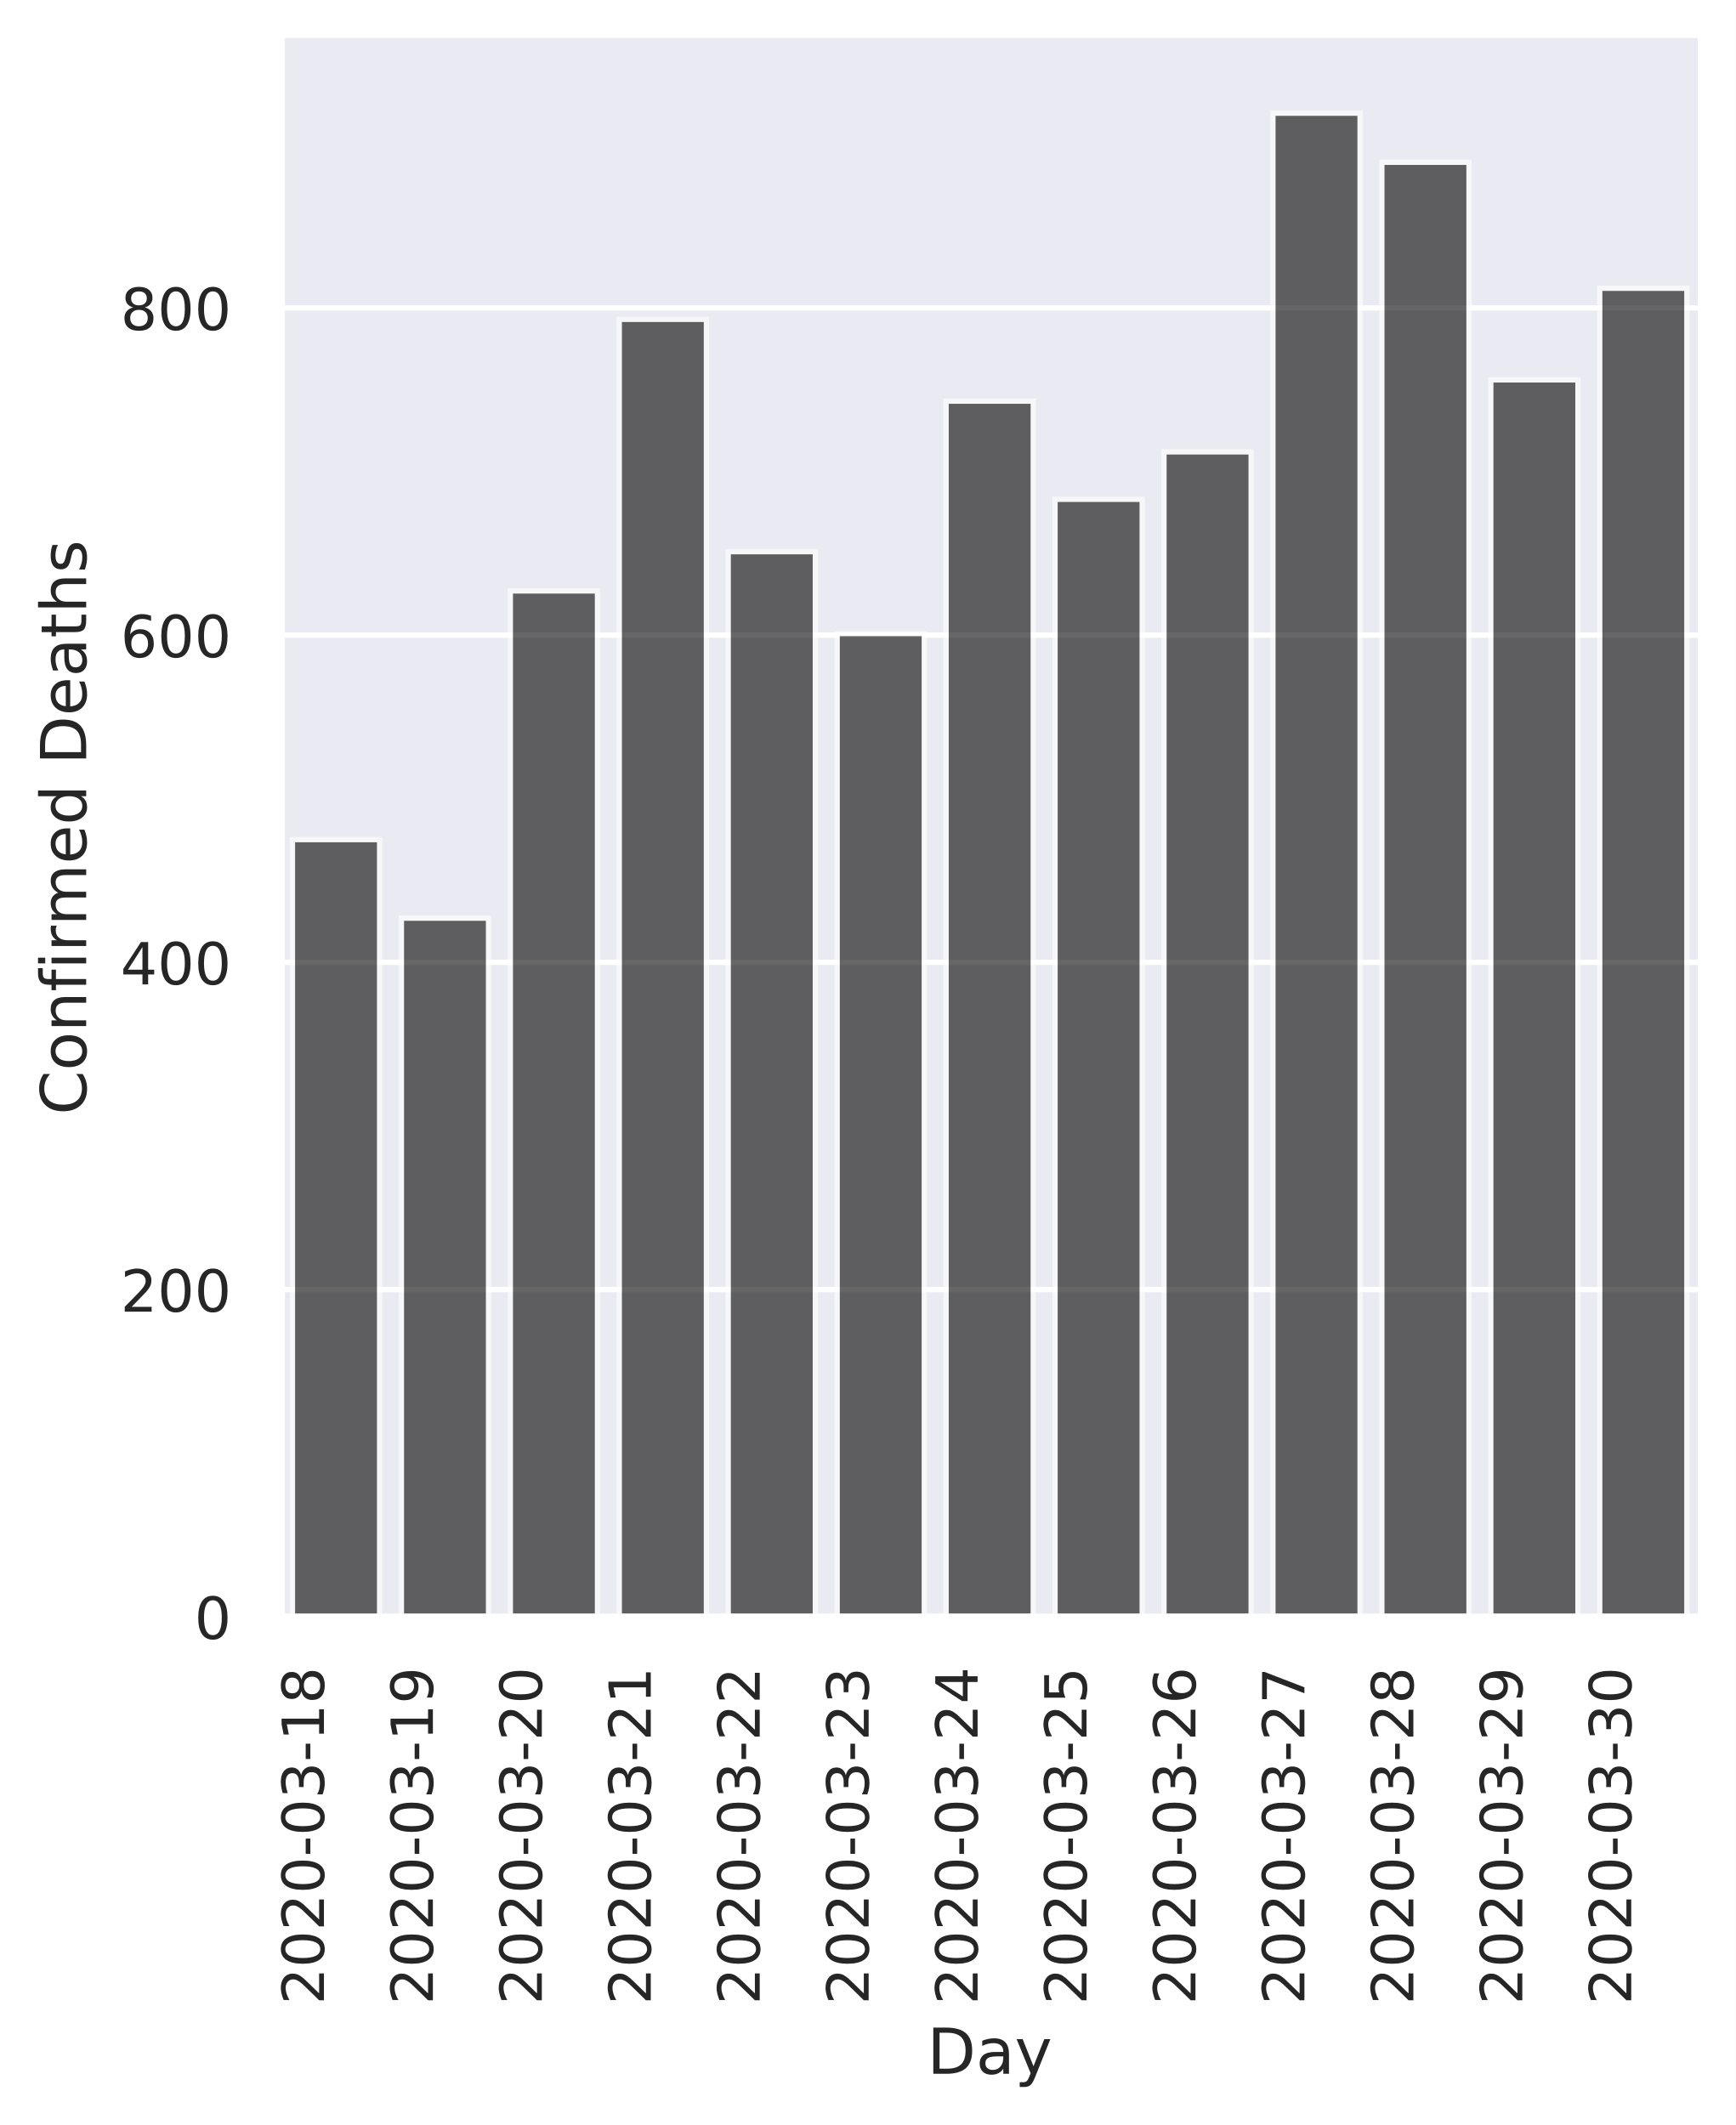
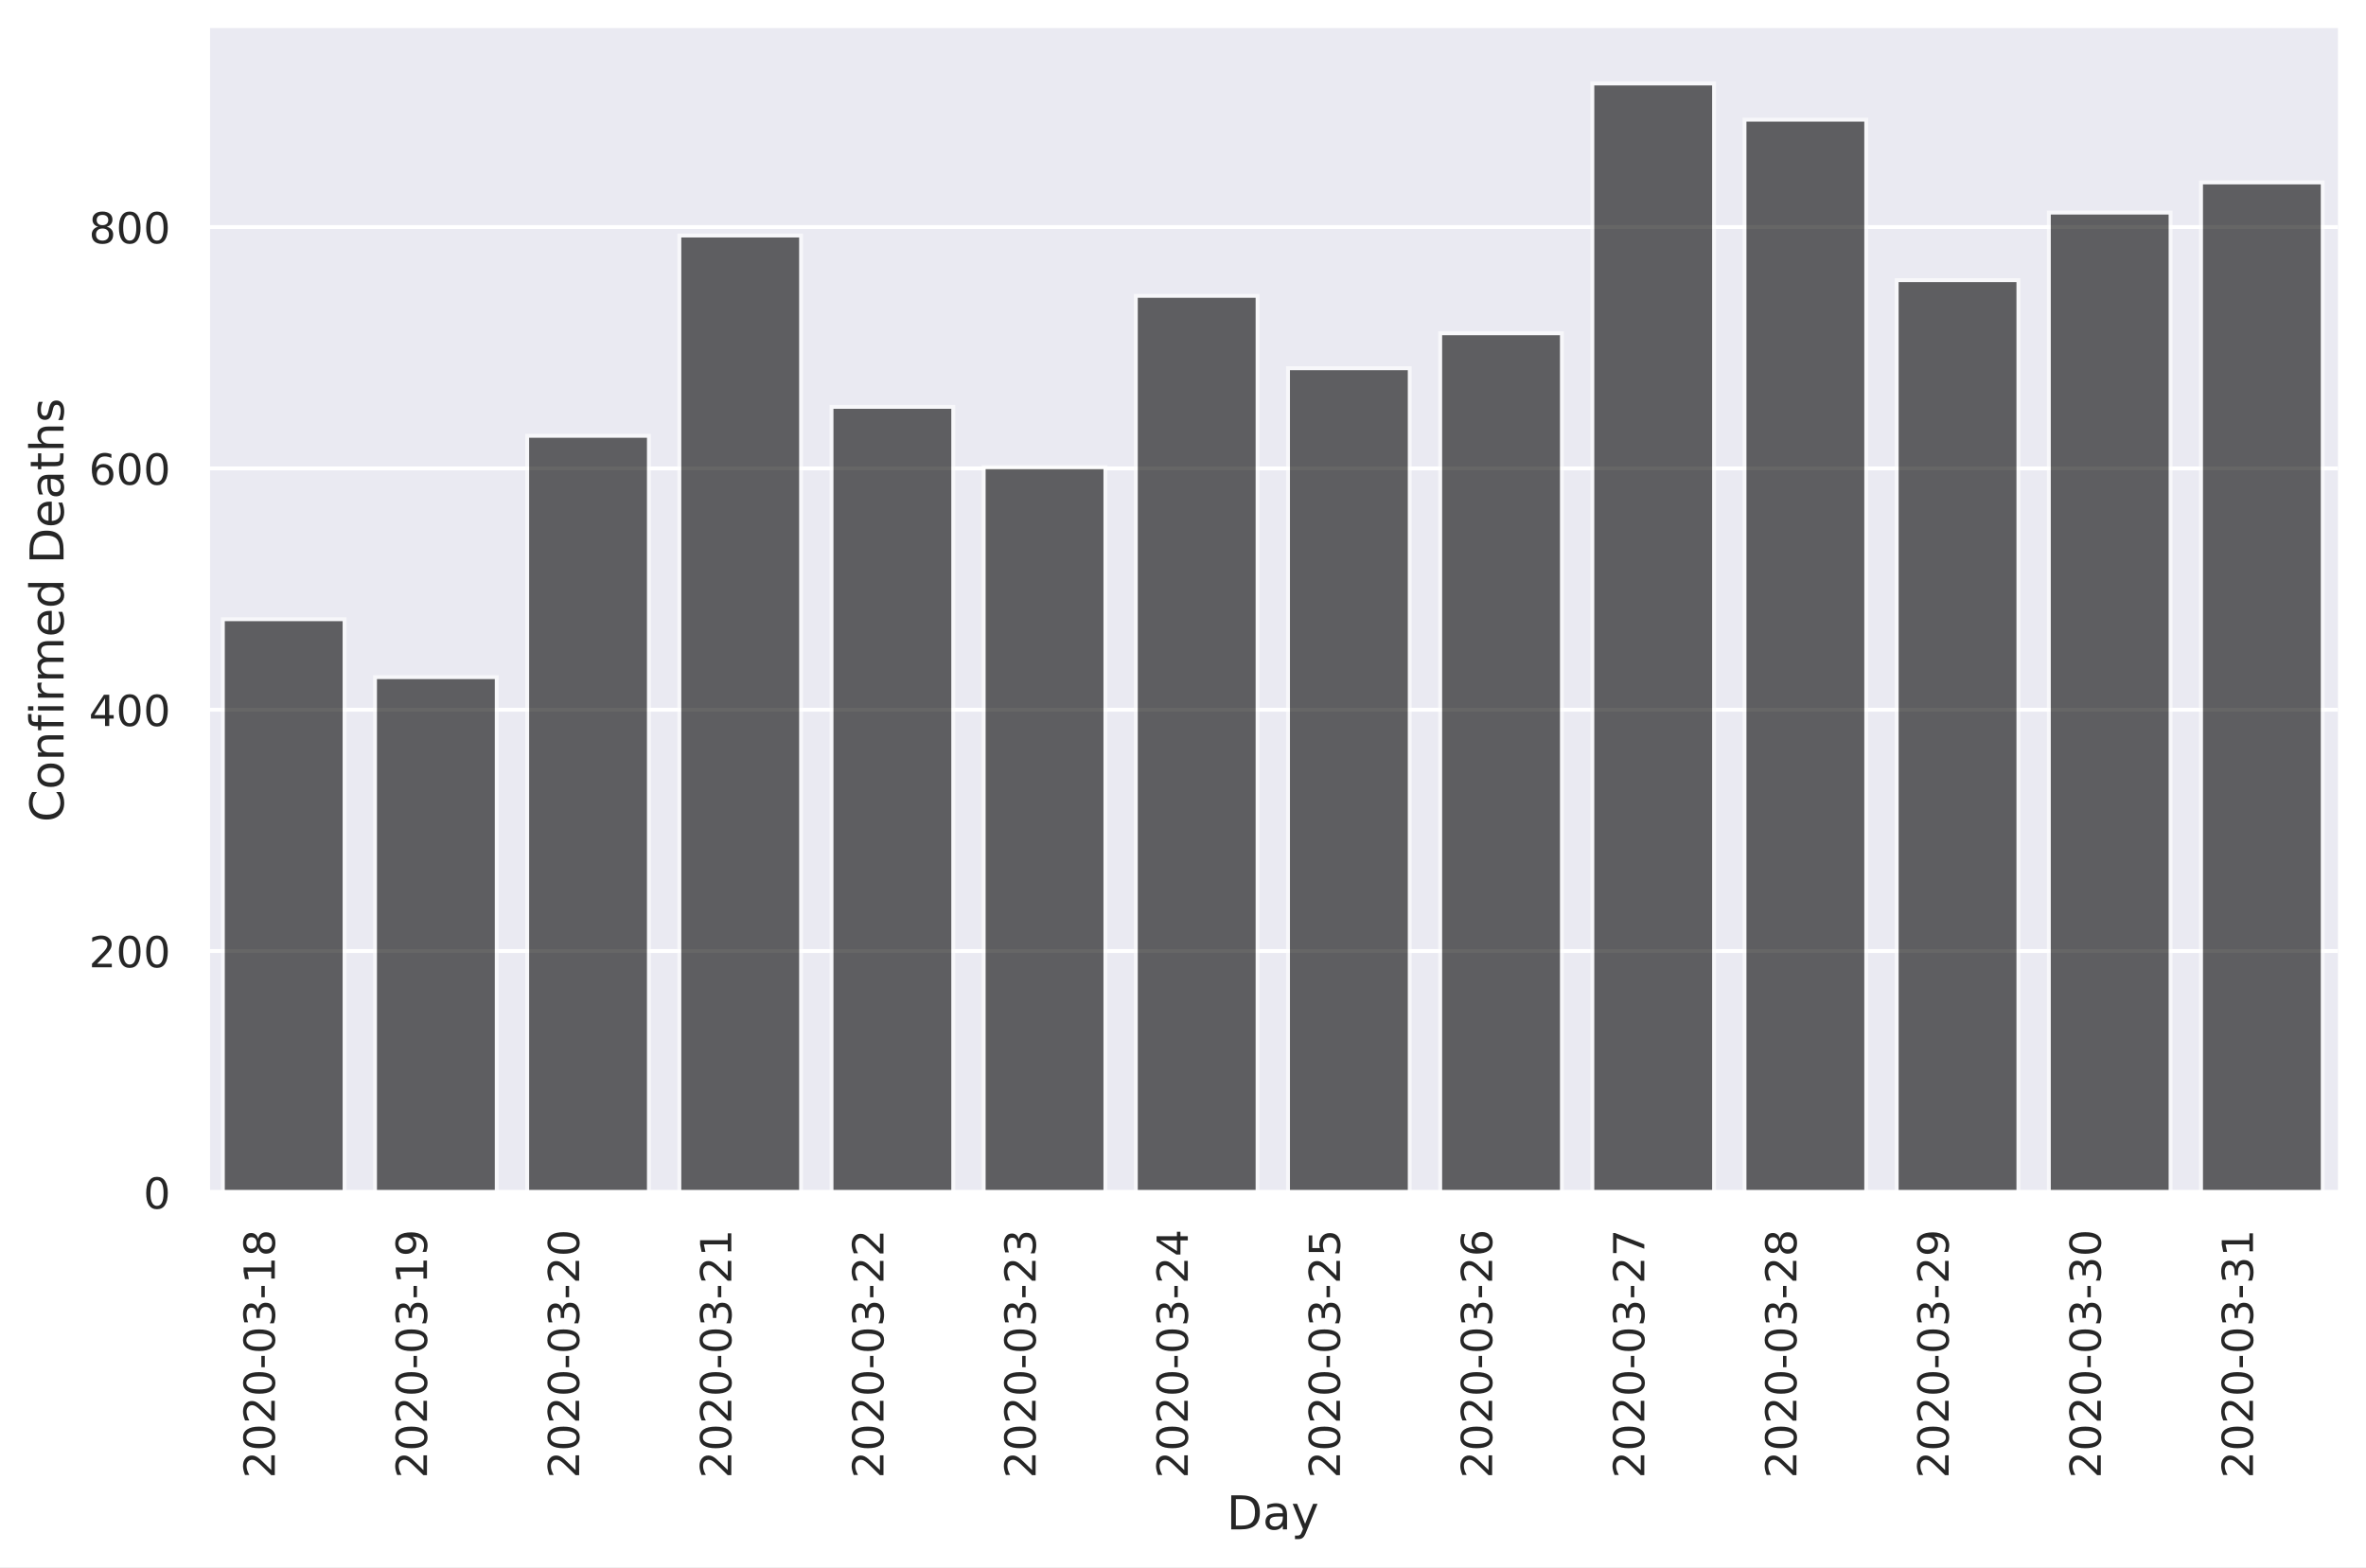
- <svg xmlns="http://www.w3.org/2000/svg" xmlns:xlink="http://www.w3.org/1999/xlink" height="402.421pt" version="1.1" viewBox="0 0 328.661 402.421" width="328.661pt">
+ <svg xmlns="http://www.w3.org/2000/svg" xmlns:xlink="http://www.w3.org/1999/xlink" height="402.421pt" version="1.1" viewBox="0 0 607.485 402.421" width="607.485pt">
  <defs>
    <style type="text/css">
*{stroke-linecap:butt;stroke-linejoin:round;}
  </style>
  </defs>
  <g id="figure_1">
    <g id="patch_1">
-       <path d="M 0 402.421  L 328.661 402.421  L 328.661 0  L 0 0  z " style="fill:#ffffff;" />
+       <path d="M 0 402.421  L 607.485 402.421  L 607.485 0  L 0 0  z " style="fill:#ffffff;" />
    </g>
    <g id="axes_1">
      <g id="patch_2">
-         <path d="M 53.31 306.18  L 321.461 306.18  L 321.461 7.2  L 53.31 7.2  z " style="fill:#eaeaf2;" />
+         <path d="M 53.31 306.18  L 600.285 306.18  L 600.285 7.2  L 53.31 7.2  z " style="fill:#eaeaf2;" />
      </g>
      <g id="matplotlib.axis_1">
        <g id="xtick_1">
          <g id="text_1">
            <defs>
              <path d="M 19.188 8.297  L 53.609 8.297  L 53.609 0  L 7.328 0  L 7.328 8.297  Q 12.938 14.109 22.625 23.891  Q 32.328 33.688 34.812 36.531  Q 39.547 41.844 41.422 45.531  Q 43.312 49.219 43.312 52.781  Q 43.312 58.594 39.234 62.25  Q 35.156 65.922 28.609 65.922  Q 23.969 65.922 18.812 64.312  Q 13.672 62.703 7.812 59.422  L 7.812 69.391  Q 13.766 71.781 18.938 73  Q 24.125 74.219 28.422 74.219  Q 39.75 74.219 46.484 68.547  Q 53.219 62.891 53.219 53.422  Q 53.219 48.922 51.531 44.891  Q 49.859 40.875 45.406 35.406  Q 44.188 33.984 37.641 27.219  Q 31.109 20.453 19.188 8.297  z " id="DejaVuSans-50" />
              <path d="M 31.781 66.406  Q 24.172 66.406 20.328 58.906  Q 16.5 51.422 16.5 36.375  Q 16.5 21.391 20.328 13.891  Q 24.172 6.391 31.781 6.391  Q 39.453 6.391 43.281 13.891  Q 47.125 21.391 47.125 36.375  Q 47.125 51.422 43.281 58.906  Q 39.453 66.406 31.781 66.406  z M 31.781 74.219  Q 44.047 74.219 50.516 64.516  Q 56.984 54.828 56.984 36.375  Q 56.984 17.969 50.516 8.266  Q 44.047 -1.422 31.781 -1.422  Q 19.531 -1.422 13.062 8.266  Q 6.594 17.969 6.594 36.375  Q 6.594 54.828 13.062 64.516  Q 19.531 74.219 31.781 74.219  z " id="DejaVuSans-48" />
              <path d="M 4.891 31.391  L 31.203 31.391  L 31.203 23.391  L 4.891 23.391  z " id="DejaVuSans-45" />
              <path d="M 40.578 39.312  Q 47.656 37.797 51.625 33  Q 55.609 28.219 55.609 21.188  Q 55.609 10.406 48.188 4.484  Q 40.766 -1.422 27.094 -1.422  Q 22.516 -1.422 17.656 -0.516  Q 12.797 0.391 7.625 2.203  L 7.625 11.719  Q 11.719 9.328 16.594 8.109  Q 21.484 6.891 26.812 6.891  Q 36.078 6.891 40.938 10.547  Q 45.797 14.203 45.797 21.188  Q 45.797 27.641 41.281 31.266  Q 36.766 34.906 28.719 34.906  L 20.219 34.906  L 20.219 43.016  L 29.109 43.016  Q 36.375 43.016 40.234 45.922  Q 44.094 48.828 44.094 54.297  Q 44.094 59.906 40.109 62.906  Q 36.141 65.922 28.719 65.922  Q 24.656 65.922 20.016 65.031  Q 15.375 64.156 9.812 62.312  L 9.812 71.094  Q 15.438 72.656 20.344 73.438  Q 25.25 74.219 29.594 74.219  Q 40.828 74.219 47.359 69.109  Q 53.906 64.016 53.906 55.328  Q 53.906 49.266 50.438 45.094  Q 46.969 40.922 40.578 39.312  z " id="DejaVuSans-51" />
              <path d="M 12.406 8.297  L 28.516 8.297  L 28.516 63.922  L 10.984 60.406  L 10.984 69.391  L 28.422 72.906  L 38.281 72.906  L 38.281 8.297  L 54.391 8.297  L 54.391 0  L 12.406 0  z " id="DejaVuSans-49" />
              <path d="M 31.781 34.625  Q 24.75 34.625 20.719 30.859  Q 16.703 27.094 16.703 20.516  Q 16.703 13.922 20.719 10.156  Q 24.75 6.391 31.781 6.391  Q 38.812 6.391 42.859 10.172  Q 46.922 13.969 46.922 20.516  Q 46.922 27.094 42.891 30.859  Q 38.875 34.625 31.781 34.625  z M 21.922 38.812  Q 15.578 40.375 12.031 44.719  Q 8.5 49.078 8.5 55.328  Q 8.5 64.062 14.719 69.141  Q 20.953 74.219 31.781 74.219  Q 42.672 74.219 48.875 69.141  Q 55.078 64.062 55.078 55.328  Q 55.078 49.078 51.531 44.719  Q 48 40.375 41.703 38.812  Q 48.828 37.156 52.797 32.312  Q 56.781 27.484 56.781 20.516  Q 56.781 9.906 50.312 4.234  Q 43.844 -1.422 31.781 -1.422  Q 19.734 -1.422 13.25 4.234  Q 6.781 9.906 6.781 20.516  Q 6.781 27.484 10.781 32.312  Q 14.797 37.156 21.922 38.812  z M 18.312 54.391  Q 18.312 48.734 21.844 45.562  Q 25.391 42.391 31.781 42.391  Q 38.141 42.391 41.719 45.562  Q 45.312 48.734 45.312 54.391  Q 45.312 60.062 41.719 63.234  Q 38.141 66.406 31.781 66.406  Q 25.391 66.406 21.844 63.234  Q 18.312 60.062 18.312 54.391  z " id="DejaVuSans-56" />
            </defs>
-             <g style="fill:#262626;" transform="translate(61.33586 379.6072)rotate(-90)scale(0.11 -0.11)">
+             <g style="fill:#262626;" transform="translate(70.55716 379.6072)rotate(-90)scale(0.11 -0.11)">
              <use xlink:href="#DejaVuSans-50" />
              <use x="63.623" xlink:href="#DejaVuSans-48" />
              <use x="127.246" xlink:href="#DejaVuSans-50" />
              <use x="190.869" xlink:href="#DejaVuSans-48" />
              <use x="254.492" xlink:href="#DejaVuSans-45" />
              <use x="290.576" xlink:href="#DejaVuSans-48" />
              <use x="354.199" xlink:href="#DejaVuSans-51" />
              <use x="417.822" xlink:href="#DejaVuSans-45" />
              <use x="453.906" xlink:href="#DejaVuSans-49" />
              <use x="517.529" xlink:href="#DejaVuSans-56" />
            </g>
          </g>
        </g>
        <g id="xtick_2">
          <g id="text_2">
            <defs>
              <path d="M 10.984 1.516  L 10.984 10.5  Q 14.703 8.734 18.5 7.812  Q 22.312 6.891 25.984 6.891  Q 35.75 6.891 40.891 13.453  Q 46.047 20.016 46.781 33.406  Q 43.953 29.203 39.594 26.953  Q 35.25 24.703 29.984 24.703  Q 19.047 24.703 12.672 31.312  Q 6.297 37.938 6.297 49.422  Q 6.297 60.641 12.938 67.422  Q 19.578 74.219 30.609 74.219  Q 43.266 74.219 49.922 64.516  Q 56.594 54.828 56.594 36.375  Q 56.594 19.141 48.406 8.859  Q 40.234 -1.422 26.422 -1.422  Q 22.703 -1.422 18.891 -0.688  Q 15.094 0.047 10.984 1.516  z M 30.609 32.422  Q 37.25 32.422 41.125 36.953  Q 45.016 41.5 45.016 49.422  Q 45.016 57.281 41.125 61.844  Q 37.25 66.406 30.609 66.406  Q 23.969 66.406 20.094 61.844  Q 16.219 57.281 16.219 49.422  Q 16.219 41.5 20.094 36.953  Q 23.969 32.422 30.609 32.422  z " id="DejaVuSans-57" />
            </defs>
-             <g style="fill:#262626;" transform="translate(81.96288 379.6072)rotate(-90)scale(0.11 -0.11)">
+             <g style="fill:#262626;" transform="translate(109.6268 379.6072)rotate(-90)scale(0.11 -0.11)">
              <use xlink:href="#DejaVuSans-50" />
              <use x="63.623" xlink:href="#DejaVuSans-48" />
              <use x="127.246" xlink:href="#DejaVuSans-50" />
              <use x="190.869" xlink:href="#DejaVuSans-48" />
              <use x="254.492" xlink:href="#DejaVuSans-45" />
              <use x="290.576" xlink:href="#DejaVuSans-48" />
              <use x="354.199" xlink:href="#DejaVuSans-51" />
              <use x="417.822" xlink:href="#DejaVuSans-45" />
              <use x="453.906" xlink:href="#DejaVuSans-49" />
              <use x="517.529" xlink:href="#DejaVuSans-57" />
            </g>
          </g>
        </g>
        <g id="xtick_3">
          <g id="text_3">
-             <g style="fill:#262626;" transform="translate(102.5899 379.6072)rotate(-90)scale(0.11 -0.11)">
+             <g style="fill:#262626;" transform="translate(148.6964 379.6072)rotate(-90)scale(0.11 -0.11)">
              <use xlink:href="#DejaVuSans-50" />
              <use x="63.623" xlink:href="#DejaVuSans-48" />
              <use x="127.246" xlink:href="#DejaVuSans-50" />
              <use x="190.869" xlink:href="#DejaVuSans-48" />
              <use x="254.492" xlink:href="#DejaVuSans-45" />
              <use x="290.576" xlink:href="#DejaVuSans-48" />
              <use x="354.199" xlink:href="#DejaVuSans-51" />
              <use x="417.822" xlink:href="#DejaVuSans-45" />
              <use x="453.906" xlink:href="#DejaVuSans-50" />
              <use x="517.529" xlink:href="#DejaVuSans-48" />
            </g>
          </g>
        </g>
        <g id="xtick_4">
          <g id="text_4">
-             <g style="fill:#262626;" transform="translate(123.2169 379.6072)rotate(-90)scale(0.11 -0.11)">
+             <g style="fill:#262626;" transform="translate(187.766 379.6072)rotate(-90)scale(0.11 -0.11)">
              <use xlink:href="#DejaVuSans-50" />
              <use x="63.623" xlink:href="#DejaVuSans-48" />
              <use x="127.246" xlink:href="#DejaVuSans-50" />
              <use x="190.869" xlink:href="#DejaVuSans-48" />
              <use x="254.492" xlink:href="#DejaVuSans-45" />
              <use x="290.576" xlink:href="#DejaVuSans-48" />
              <use x="354.199" xlink:href="#DejaVuSans-51" />
              <use x="417.822" xlink:href="#DejaVuSans-45" />
              <use x="453.906" xlink:href="#DejaVuSans-50" />
              <use x="517.529" xlink:href="#DejaVuSans-49" />
            </g>
          </g>
        </g>
        <g id="xtick_5">
          <g id="text_5">
-             <g style="fill:#262626;" transform="translate(143.844 379.6072)rotate(-90)scale(0.11 -0.11)">
+             <g style="fill:#262626;" transform="translate(226.8357 379.6072)rotate(-90)scale(0.11 -0.11)">
              <use xlink:href="#DejaVuSans-50" />
              <use x="63.623" xlink:href="#DejaVuSans-48" />
              <use x="127.246" xlink:href="#DejaVuSans-50" />
              <use x="190.869" xlink:href="#DejaVuSans-48" />
              <use x="254.492" xlink:href="#DejaVuSans-45" />
              <use x="290.576" xlink:href="#DejaVuSans-48" />
              <use x="354.199" xlink:href="#DejaVuSans-51" />
              <use x="417.822" xlink:href="#DejaVuSans-45" />
              <use x="453.906" xlink:href="#DejaVuSans-50" />
              <use x="517.529" xlink:href="#DejaVuSans-50" />
            </g>
          </g>
        </g>
        <g id="xtick_6">
          <g id="text_6">
-             <g style="fill:#262626;" transform="translate(164.471 379.6072)rotate(-90)scale(0.11 -0.11)">
+             <g style="fill:#262626;" transform="translate(265.9053 379.6072)rotate(-90)scale(0.11 -0.11)">
              <use xlink:href="#DejaVuSans-50" />
              <use x="63.623" xlink:href="#DejaVuSans-48" />
              <use x="127.246" xlink:href="#DejaVuSans-50" />
              <use x="190.869" xlink:href="#DejaVuSans-48" />
              <use x="254.492" xlink:href="#DejaVuSans-45" />
              <use x="290.576" xlink:href="#DejaVuSans-48" />
              <use x="354.199" xlink:href="#DejaVuSans-51" />
              <use x="417.822" xlink:href="#DejaVuSans-45" />
              <use x="453.906" xlink:href="#DejaVuSans-50" />
              <use x="517.529" xlink:href="#DejaVuSans-51" />
            </g>
          </g>
        </g>
        <g id="xtick_7">
          <g id="text_7">
            <defs>
              <path d="M 37.797 64.312  L 12.891 25.391  L 37.797 25.391  z M 35.203 72.906  L 47.609 72.906  L 47.609 25.391  L 58.016 25.391  L 58.016 17.188  L 47.609 17.188  L 47.609 0  L 37.797 0  L 37.797 17.188  L 4.891 17.188  L 4.891 26.703  z " id="DejaVuSans-52" />
            </defs>
-             <g style="fill:#262626;" transform="translate(185.098 379.6072)rotate(-90)scale(0.11 -0.11)">
+             <g style="fill:#262626;" transform="translate(304.9749 379.6072)rotate(-90)scale(0.11 -0.11)">
              <use xlink:href="#DejaVuSans-50" />
              <use x="63.623" xlink:href="#DejaVuSans-48" />
              <use x="127.246" xlink:href="#DejaVuSans-50" />
              <use x="190.869" xlink:href="#DejaVuSans-48" />
              <use x="254.492" xlink:href="#DejaVuSans-45" />
              <use x="290.576" xlink:href="#DejaVuSans-48" />
              <use x="354.199" xlink:href="#DejaVuSans-51" />
              <use x="417.822" xlink:href="#DejaVuSans-45" />
              <use x="453.906" xlink:href="#DejaVuSans-50" />
              <use x="517.529" xlink:href="#DejaVuSans-52" />
            </g>
          </g>
        </g>
        <g id="xtick_8">
          <g id="text_8">
            <defs>
              <path d="M 10.797 72.906  L 49.516 72.906  L 49.516 64.594  L 19.828 64.594  L 19.828 46.734  Q 21.969 47.469 24.109 47.828  Q 26.266 48.188 28.422 48.188  Q 40.625 48.188 47.75 41.5  Q 54.891 34.812 54.891 23.391  Q 54.891 11.625 47.562 5.094  Q 40.234 -1.422 26.906 -1.422  Q 22.312 -1.422 17.547 -0.641  Q 12.797 0.141 7.719 1.703  L 7.719 11.625  Q 12.109 9.234 16.797 8.062  Q 21.484 6.891 26.703 6.891  Q 35.156 6.891 40.078 11.328  Q 45.016 15.766 45.016 23.391  Q 45.016 31 40.078 35.438  Q 35.156 39.891 26.703 39.891  Q 22.75 39.891 18.812 39.016  Q 14.891 38.141 10.797 36.281  z " id="DejaVuSans-53" />
            </defs>
-             <g style="fill:#262626;" transform="translate(205.725 379.6072)rotate(-90)scale(0.11 -0.11)">
+             <g style="fill:#262626;" transform="translate(344.0446 379.6072)rotate(-90)scale(0.11 -0.11)">
              <use xlink:href="#DejaVuSans-50" />
              <use x="63.623" xlink:href="#DejaVuSans-48" />
              <use x="127.246" xlink:href="#DejaVuSans-50" />
              <use x="190.869" xlink:href="#DejaVuSans-48" />
              <use x="254.492" xlink:href="#DejaVuSans-45" />
              <use x="290.576" xlink:href="#DejaVuSans-48" />
              <use x="354.199" xlink:href="#DejaVuSans-51" />
              <use x="417.822" xlink:href="#DejaVuSans-45" />
              <use x="453.906" xlink:href="#DejaVuSans-50" />
              <use x="517.529" xlink:href="#DejaVuSans-53" />
            </g>
          </g>
        </g>
        <g id="xtick_9">
          <g id="text_9">
            <defs>
              <path d="M 33.016 40.375  Q 26.375 40.375 22.484 35.828  Q 18.609 31.297 18.609 23.391  Q 18.609 15.531 22.484 10.953  Q 26.375 6.391 33.016 6.391  Q 39.656 6.391 43.531 10.953  Q 47.406 15.531 47.406 23.391  Q 47.406 31.297 43.531 35.828  Q 39.656 40.375 33.016 40.375  z M 52.594 71.297  L 52.594 62.312  Q 48.875 64.062 45.094 64.984  Q 41.312 65.922 37.594 65.922  Q 27.828 65.922 22.672 59.328  Q 17.531 52.734 16.797 39.406  Q 19.672 43.656 24.016 45.922  Q 28.375 48.188 33.594 48.188  Q 44.578 48.188 50.953 41.516  Q 57.328 34.859 57.328 23.391  Q 57.328 12.156 50.688 5.359  Q 44.047 -1.422 33.016 -1.422  Q 20.359 -1.422 13.672 8.266  Q 6.984 17.969 6.984 36.375  Q 6.984 53.656 15.188 63.938  Q 23.391 74.219 37.203 74.219  Q 40.922 74.219 44.703 73.484  Q 48.484 72.75 52.594 71.297  z " id="DejaVuSans-54" />
            </defs>
-             <g style="fill:#262626;" transform="translate(226.3521 379.6072)rotate(-90)scale(0.11 -0.11)">
+             <g style="fill:#262626;" transform="translate(383.1142 379.6072)rotate(-90)scale(0.11 -0.11)">
              <use xlink:href="#DejaVuSans-50" />
              <use x="63.623" xlink:href="#DejaVuSans-48" />
              <use x="127.246" xlink:href="#DejaVuSans-50" />
              <use x="190.869" xlink:href="#DejaVuSans-48" />
              <use x="254.492" xlink:href="#DejaVuSans-45" />
              <use x="290.576" xlink:href="#DejaVuSans-48" />
              <use x="354.199" xlink:href="#DejaVuSans-51" />
              <use x="417.822" xlink:href="#DejaVuSans-45" />
              <use x="453.906" xlink:href="#DejaVuSans-50" />
              <use x="517.529" xlink:href="#DejaVuSans-54" />
            </g>
          </g>
        </g>
        <g id="xtick_10">
          <g id="text_10">
            <defs>
              <path d="M 8.203 72.906  L 55.078 72.906  L 55.078 68.703  L 28.609 0  L 18.312 0  L 43.219 64.594  L 8.203 64.594  z " id="DejaVuSans-55" />
            </defs>
-             <g style="fill:#262626;" transform="translate(246.9791 379.6072)rotate(-90)scale(0.11 -0.11)">
+             <g style="fill:#262626;" transform="translate(422.1838 379.6072)rotate(-90)scale(0.11 -0.11)">
              <use xlink:href="#DejaVuSans-50" />
              <use x="63.623" xlink:href="#DejaVuSans-48" />
              <use x="127.246" xlink:href="#DejaVuSans-50" />
              <use x="190.869" xlink:href="#DejaVuSans-48" />
              <use x="254.492" xlink:href="#DejaVuSans-45" />
              <use x="290.576" xlink:href="#DejaVuSans-48" />
              <use x="354.199" xlink:href="#DejaVuSans-51" />
              <use x="417.822" xlink:href="#DejaVuSans-45" />
              <use x="453.906" xlink:href="#DejaVuSans-50" />
              <use x="517.529" xlink:href="#DejaVuSans-55" />
            </g>
          </g>
        </g>
        <g id="xtick_11">
          <g id="text_11">
-             <g style="fill:#262626;" transform="translate(267.6061 379.6072)rotate(-90)scale(0.11 -0.11)">
+             <g style="fill:#262626;" transform="translate(461.2535 379.6072)rotate(-90)scale(0.11 -0.11)">
              <use xlink:href="#DejaVuSans-50" />
              <use x="63.623" xlink:href="#DejaVuSans-48" />
              <use x="127.246" xlink:href="#DejaVuSans-50" />
              <use x="190.869" xlink:href="#DejaVuSans-48" />
              <use x="254.492" xlink:href="#DejaVuSans-45" />
              <use x="290.576" xlink:href="#DejaVuSans-48" />
              <use x="354.199" xlink:href="#DejaVuSans-51" />
              <use x="417.822" xlink:href="#DejaVuSans-45" />
              <use x="453.906" xlink:href="#DejaVuSans-50" />
              <use x="517.529" xlink:href="#DejaVuSans-56" />
            </g>
          </g>
        </g>
        <g id="xtick_12">
          <g id="text_12">
-             <g style="fill:#262626;" transform="translate(288.2332 379.6072)rotate(-90)scale(0.11 -0.11)">
+             <g style="fill:#262626;" transform="translate(500.3231 379.6072)rotate(-90)scale(0.11 -0.11)">
              <use xlink:href="#DejaVuSans-50" />
              <use x="63.623" xlink:href="#DejaVuSans-48" />
              <use x="127.246" xlink:href="#DejaVuSans-50" />
              <use x="190.869" xlink:href="#DejaVuSans-48" />
              <use x="254.492" xlink:href="#DejaVuSans-45" />
              <use x="290.576" xlink:href="#DejaVuSans-48" />
              <use x="354.199" xlink:href="#DejaVuSans-51" />
              <use x="417.822" xlink:href="#DejaVuSans-45" />
              <use x="453.906" xlink:href="#DejaVuSans-50" />
              <use x="517.529" xlink:href="#DejaVuSans-57" />
            </g>
          </g>
        </g>
        <g id="xtick_13">
          <g id="text_13">
-             <g style="fill:#262626;" transform="translate(308.8602 379.6072)rotate(-90)scale(0.11 -0.11)">
+             <g style="fill:#262626;" transform="translate(539.3927 379.6072)rotate(-90)scale(0.11 -0.11)">
              <use xlink:href="#DejaVuSans-50" />
              <use x="63.623" xlink:href="#DejaVuSans-48" />
              <use x="127.246" xlink:href="#DejaVuSans-50" />
              <use x="190.869" xlink:href="#DejaVuSans-48" />
              <use x="254.492" xlink:href="#DejaVuSans-45" />
              <use x="290.576" xlink:href="#DejaVuSans-48" />
              <use x="354.199" xlink:href="#DejaVuSans-51" />
              <use x="417.822" xlink:href="#DejaVuSans-45" />
              <use x="453.906" xlink:href="#DejaVuSans-51" />
              <use x="517.529" xlink:href="#DejaVuSans-48" />
            </g>
          </g>
        </g>
-         <g id="text_14">
+         <g id="xtick_14">
+           <g id="text_14">
+             <g style="fill:#262626;" transform="translate(578.4624 379.6072)rotate(-90)scale(0.11 -0.11)">
+               <use xlink:href="#DejaVuSans-50" />
+               <use x="63.623" xlink:href="#DejaVuSans-48" />
+               <use x="127.246" xlink:href="#DejaVuSans-50" />
+               <use x="190.869" xlink:href="#DejaVuSans-48" />
+               <use x="254.492" xlink:href="#DejaVuSans-45" />
+               <use x="290.576" xlink:href="#DejaVuSans-48" />
+               <use x="354.199" xlink:href="#DejaVuSans-51" />
+               <use x="417.822" xlink:href="#DejaVuSans-45" />
+               <use x="453.906" xlink:href="#DejaVuSans-51" />
+               <use x="517.529" xlink:href="#DejaVuSans-49" />
+             </g>
+           </g>
+         </g>
+         <g id="text_15">
          <defs>
            <path d="M 19.672 64.797  L 19.672 8.109  L 31.594 8.109  Q 46.688 8.109 53.688 14.938  Q 60.688 21.781 60.688 36.531  Q 60.688 51.172 53.688 57.984  Q 46.688 64.797 31.594 64.797  z M 9.812 72.906  L 30.078 72.906  Q 51.266 72.906 61.172 64.094  Q 71.094 55.281 71.094 36.531  Q 71.094 17.672 61.125 8.828  Q 51.172 0 30.078 0  L 9.812 0  z " id="DejaVuSans-68" />
            <path d="M 34.281 27.484  Q 23.391 27.484 19.188 25  Q 14.984 22.516 14.984 16.5  Q 14.984 11.719 18.141 8.906  Q 21.297 6.109 26.703 6.109  Q 34.188 6.109 38.703 11.406  Q 43.219 16.703 43.219 25.484  L 43.219 27.484  z M 52.203 31.203  L 52.203 0  L 43.219 0  L 43.219 8.297  Q 40.141 3.328 35.547 0.953  Q 30.953 -1.422 24.312 -1.422  Q 15.922 -1.422 10.953 3.297  Q 6 8.016 6 15.922  Q 6 25.141 12.172 29.828  Q 18.359 34.516 30.609 34.516  L 43.219 34.516  L 43.219 35.406  Q 43.219 41.609 39.141 45  Q 35.062 48.391 27.688 48.391  Q 23 48.391 18.547 47.266  Q 14.109 46.141 10.016 43.891  L 10.016 52.203  Q 14.938 54.109 19.578 55.047  Q 24.219 56 28.609 56  Q 40.484 56 46.344 49.844  Q 52.203 43.703 52.203 31.203  z " id="DejaVuSans-97" />
            <path d="M 32.172 -5.078  Q 28.375 -14.844 24.75 -17.812  Q 21.141 -20.797 15.094 -20.797  L 7.906 -20.797  L 7.906 -13.281  L 13.188 -13.281  Q 16.891 -13.281 18.938 -11.516  Q 21 -9.766 23.484 -3.219  L 25.094 0.875  L 2.984 54.688  L 12.5 54.688  L 29.594 11.922  L 46.688 54.688  L 56.203 54.688  z " id="DejaVuSans-121" />
          </defs>
-           <g style="fill:#262626;" transform="translate(175.5375 392.7253)scale(0.12 -0.12)">
+           <g style="fill:#262626;" transform="translate(314.9493 392.7253)scale(0.12 -0.12)">
            <use xlink:href="#DejaVuSans-68" />
            <use x="77.002" xlink:href="#DejaVuSans-97" />
            <use x="138.281" xlink:href="#DejaVuSans-121" />
          </g>
        </g>
      </g>
      <g id="matplotlib.axis_2">
        <g id="ytick_1">
          <g id="line2d_1">
-             <path clip-path="url(#p5e84dcf756)" d="M 53.31 306.18  L 321.461 306.18  " style="fill:none;stroke:#ffffff;stroke-linecap:round;" />
-           </g>
-           <g id="text_15">
+             <path clip-path="url(#p412d8ae45a)" d="M 53.31 306.18  L 600.285 306.18  " style="fill:none;stroke:#ffffff;stroke-linecap:round;" />
+           </g>
+           <g id="text_16">
            <g style="fill:#262626;" transform="translate(36.81125 310.3591)scale(0.11 -0.11)">
              <use xlink:href="#DejaVuSans-48" />
            </g>
          </g>
        </g>
        <g id="ytick_2">
          <g id="line2d_2">
-             <path clip-path="url(#p5e84dcf756)" d="M 53.31 244.212  L 321.461 244.212  " style="fill:none;stroke:#ffffff;stroke-linecap:round;" />
-           </g>
-           <g id="text_16">
+             <path clip-path="url(#p412d8ae45a)" d="M 53.31 244.212  L 600.285 244.212  " style="fill:none;stroke:#ffffff;stroke-linecap:round;" />
+           </g>
+           <g id="text_17">
            <g style="fill:#262626;" transform="translate(22.81375 248.3912)scale(0.11 -0.11)">
              <use xlink:href="#DejaVuSans-50" />
              <use x="63.623" xlink:href="#DejaVuSans-48" />
              <use x="127.246" xlink:href="#DejaVuSans-48" />
            </g>
          </g>
        </g>
        <g id="ytick_3">
          <g id="line2d_3">
-             <path clip-path="url(#p5e84dcf756)" d="M 53.31 182.244  L 321.461 182.244  " style="fill:none;stroke:#ffffff;stroke-linecap:round;" />
-           </g>
-           <g id="text_17">
+             <path clip-path="url(#p412d8ae45a)" d="M 53.31 182.244  L 600.285 182.244  " style="fill:none;stroke:#ffffff;stroke-linecap:round;" />
+           </g>
+           <g id="text_18">
            <g style="fill:#262626;" transform="translate(22.81375 186.4232)scale(0.11 -0.11)">
              <use xlink:href="#DejaVuSans-52" />
              <use x="63.623" xlink:href="#DejaVuSans-48" />
              <use x="127.246" xlink:href="#DejaVuSans-48" />
            </g>
          </g>
        </g>
        <g id="ytick_4">
          <g id="line2d_4">
-             <path clip-path="url(#p5e84dcf756)" d="M 53.31 120.276  L 321.461 120.276  " style="fill:none;stroke:#ffffff;stroke-linecap:round;" />
-           </g>
-           <g id="text_18">
+             <path clip-path="url(#p412d8ae45a)" d="M 53.31 120.276  L 600.285 120.276  " style="fill:none;stroke:#ffffff;stroke-linecap:round;" />
+           </g>
+           <g id="text_19">
            <g style="fill:#262626;" transform="translate(22.81375 124.4552)scale(0.11 -0.11)">
              <use xlink:href="#DejaVuSans-54" />
              <use x="63.623" xlink:href="#DejaVuSans-48" />
              <use x="127.246" xlink:href="#DejaVuSans-48" />
            </g>
          </g>
        </g>
        <g id="ytick_5">
          <g id="line2d_5">
-             <path clip-path="url(#p5e84dcf756)" d="M 53.31 58.308  L 321.461 58.308  " style="fill:none;stroke:#ffffff;stroke-linecap:round;" />
-           </g>
-           <g id="text_19">
+             <path clip-path="url(#p412d8ae45a)" d="M 53.31 58.308  L 600.285 58.308  " style="fill:none;stroke:#ffffff;stroke-linecap:round;" />
+           </g>
+           <g id="text_20">
            <g style="fill:#262626;" transform="translate(22.81375 62.48723)scale(0.11 -0.11)">
              <use xlink:href="#DejaVuSans-56" />
              <use x="63.623" xlink:href="#DejaVuSans-48" />
              <use x="127.246" xlink:href="#DejaVuSans-48" />
            </g>
          </g>
        </g>
-         <g id="text_20">
+         <g id="text_21">
          <defs>
            <path d="M 64.406 67.281  L 64.406 56.891  Q 59.422 61.531 53.781 63.812  Q 48.141 66.109 41.797 66.109  Q 29.297 66.109 22.656 58.469  Q 16.016 50.828 16.016 36.375  Q 16.016 21.969 22.656 14.328  Q 29.297 6.688 41.797 6.688  Q 48.141 6.688 53.781 8.984  Q 59.422 11.281 64.406 15.922  L 64.406 5.609  Q 59.234 2.094 53.438 0.328  Q 47.656 -1.422 41.219 -1.422  Q 24.656 -1.422 15.125 8.703  Q 5.609 18.844 5.609 36.375  Q 5.609 53.953 15.125 64.078  Q 24.656 74.219 41.219 74.219  Q 47.75 74.219 53.531 72.484  Q 59.328 70.75 64.406 67.281  z " id="DejaVuSans-67" />
            <path d="M 30.609 48.391  Q 23.391 48.391 19.188 42.75  Q 14.984 37.109 14.984 27.297  Q 14.984 17.484 19.156 11.844  Q 23.344 6.203 30.609 6.203  Q 37.797 6.203 41.984 11.859  Q 46.188 17.531 46.188 27.297  Q 46.188 37.016 41.984 42.703  Q 37.797 48.391 30.609 48.391  z M 30.609 56  Q 42.328 56 49.016 48.375  Q 55.719 40.766 55.719 27.297  Q 55.719 13.875 49.016 6.219  Q 42.328 -1.422 30.609 -1.422  Q 18.844 -1.422 12.172 6.219  Q 5.516 13.875 5.516 27.297  Q 5.516 40.766 12.172 48.375  Q 18.844 56 30.609 56  z " id="DejaVuSans-111" />
            <path d="M 54.891 33.016  L 54.891 0  L 45.906 0  L 45.906 32.719  Q 45.906 40.484 42.875 44.328  Q 39.844 48.188 33.797 48.188  Q 26.516 48.188 22.312 43.547  Q 18.109 38.922 18.109 30.906  L 18.109 0  L 9.078 0  L 9.078 54.688  L 18.109 54.688  L 18.109 46.188  Q 21.344 51.125 25.703 53.562  Q 30.078 56 35.797 56  Q 45.219 56 50.047 50.172  Q 54.891 44.344 54.891 33.016  z " id="DejaVuSans-110" />
            <path d="M 37.109 75.984  L 37.109 68.5  L 28.516 68.5  Q 23.688 68.5 21.797 66.547  Q 19.922 64.594 19.922 59.516  L 19.922 54.688  L 34.719 54.688  L 34.719 47.703  L 19.922 47.703  L 19.922 0  L 10.891 0  L 10.891 47.703  L 2.297 47.703  L 2.297 54.688  L 10.891 54.688  L 10.891 58.5  Q 10.891 67.625 15.141 71.797  Q 19.391 75.984 28.609 75.984  z " id="DejaVuSans-102" />
            <path d="M 9.422 54.688  L 18.406 54.688  L 18.406 0  L 9.422 0  z M 9.422 75.984  L 18.406 75.984  L 18.406 64.594  L 9.422 64.594  z " id="DejaVuSans-105" />
            <path d="M 41.109 46.297  Q 39.594 47.172 37.812 47.578  Q 36.031 48 33.891 48  Q 26.266 48 22.188 43.047  Q 18.109 38.094 18.109 28.812  L 18.109 0  L 9.078 0  L 9.078 54.688  L 18.109 54.688  L 18.109 46.188  Q 20.953 51.172 25.484 53.578  Q 30.031 56 36.531 56  Q 37.453 56 38.578 55.875  Q 39.703 55.766 41.062 55.516  z " id="DejaVuSans-114" />
            <path d="M 52 44.188  Q 55.375 50.25 60.062 53.125  Q 64.75 56 71.094 56  Q 79.641 56 84.281 50.016  Q 88.922 44.047 88.922 33.016  L 88.922 0  L 79.891 0  L 79.891 32.719  Q 79.891 40.578 77.094 44.375  Q 74.312 48.188 68.609 48.188  Q 61.625 48.188 57.562 43.547  Q 53.516 38.922 53.516 30.906  L 53.516 0  L 44.484 0  L 44.484 32.719  Q 44.484 40.625 41.703 44.406  Q 38.922 48.188 33.109 48.188  Q 26.219 48.188 22.156 43.531  Q 18.109 38.875 18.109 30.906  L 18.109 0  L 9.078 0  L 9.078 54.688  L 18.109 54.688  L 18.109 46.188  Q 21.188 51.219 25.484 53.609  Q 29.781 56 35.688 56  Q 41.656 56 45.828 52.969  Q 50 49.953 52 44.188  z " id="DejaVuSans-109" />
            <path d="M 56.203 29.594  L 56.203 25.203  L 14.891 25.203  Q 15.484 15.922 20.484 11.062  Q 25.484 6.203 34.422 6.203  Q 39.594 6.203 44.453 7.469  Q 49.312 8.734 54.109 11.281  L 54.109 2.781  Q 49.266 0.734 44.188 -0.344  Q 39.109 -1.422 33.891 -1.422  Q 20.797 -1.422 13.156 6.188  Q 5.516 13.812 5.516 26.812  Q 5.516 40.234 12.766 48.109  Q 20.016 56 32.328 56  Q 43.359 56 49.781 48.891  Q 56.203 41.797 56.203 29.594  z M 47.219 32.234  Q 47.125 39.594 43.094 43.984  Q 39.062 48.391 32.422 48.391  Q 24.906 48.391 20.391 44.141  Q 15.875 39.891 15.188 32.172  z " id="DejaVuSans-101" />
            <path d="M 45.406 46.391  L 45.406 75.984  L 54.391 75.984  L 54.391 0  L 45.406 0  L 45.406 8.203  Q 42.578 3.328 38.25 0.953  Q 33.938 -1.422 27.875 -1.422  Q 17.969 -1.422 11.734 6.484  Q 5.516 14.406 5.516 27.297  Q 5.516 40.188 11.734 48.094  Q 17.969 56 27.875 56  Q 33.938 56 38.25 53.625  Q 42.578 51.266 45.406 46.391  z M 14.797 27.297  Q 14.797 17.391 18.875 11.75  Q 22.953 6.109 30.078 6.109  Q 37.203 6.109 41.297 11.75  Q 45.406 17.391 45.406 27.297  Q 45.406 37.203 41.297 42.844  Q 37.203 48.484 30.078 48.484  Q 22.953 48.484 18.875 42.844  Q 14.797 37.203 14.797 27.297  z " id="DejaVuSans-100" />
            <path id="DejaVuSans-32" />
            <path d="M 18.312 70.219  L 18.312 54.688  L 36.812 54.688  L 36.812 47.703  L 18.312 47.703  L 18.312 18.016  Q 18.312 11.328 20.141 9.422  Q 21.969 7.516 27.594 7.516  L 36.812 7.516  L 36.812 0  L 27.594 0  Q 17.188 0 13.234 3.875  Q 9.281 7.766 9.281 18.016  L 9.281 47.703  L 2.688 47.703  L 2.688 54.688  L 9.281 54.688  L 9.281 70.219  z " id="DejaVuSans-116" />
            <path d="M 54.891 33.016  L 54.891 0  L 45.906 0  L 45.906 32.719  Q 45.906 40.484 42.875 44.328  Q 39.844 48.188 33.797 48.188  Q 26.516 48.188 22.312 43.547  Q 18.109 38.922 18.109 30.906  L 18.109 0  L 9.078 0  L 9.078 75.984  L 18.109 75.984  L 18.109 46.188  Q 21.344 51.125 25.703 53.562  Q 30.078 56 35.797 56  Q 45.219 56 50.047 50.172  Q 54.891 44.344 54.891 33.016  z " id="DejaVuSans-104" />
            <path d="M 44.281 53.078  L 44.281 44.578  Q 40.484 46.531 36.375 47.5  Q 32.281 48.484 27.875 48.484  Q 21.188 48.484 17.844 46.438  Q 14.5 44.391 14.5 40.281  Q 14.5 37.156 16.891 35.375  Q 19.281 33.594 26.516 31.984  L 29.594 31.297  Q 39.156 29.25 43.188 25.516  Q 47.219 21.781 47.219 15.094  Q 47.219 7.469 41.188 3.016  Q 35.156 -1.422 24.609 -1.422  Q 20.219 -1.422 15.453 -0.562  Q 10.688 0.297 5.422 2  L 5.422 11.281  Q 10.406 8.688 15.234 7.391  Q 20.062 6.109 24.812 6.109  Q 31.156 6.109 34.562 8.281  Q 37.984 10.453 37.984 14.406  Q 37.984 18.062 35.516 20.016  Q 33.062 21.969 24.703 23.781  L 21.578 24.516  Q 13.234 26.266 9.516 29.906  Q 5.812 33.547 5.812 39.891  Q 5.812 47.609 11.281 51.797  Q 16.75 56 26.812 56  Q 31.781 56 36.172 55.266  Q 40.578 54.547 44.281 53.078  z " id="DejaVuSans-115" />
          </defs>
          <g style="fill:#262626;" transform="translate(16.31812 211.1194)rotate(-90)scale(0.12 -0.12)">
            <use xlink:href="#DejaVuSans-67" />
            <use x="69.824" xlink:href="#DejaVuSans-111" />
            <use x="131.006" xlink:href="#DejaVuSans-110" />
            <use x="194.385" xlink:href="#DejaVuSans-102" />
            <use x="229.59" xlink:href="#DejaVuSans-105" />
            <use x="257.373" xlink:href="#DejaVuSans-114" />
            <use x="298.471" xlink:href="#DejaVuSans-109" />
            <use x="395.883" xlink:href="#DejaVuSans-101" />
            <use x="457.406" xlink:href="#DejaVuSans-100" />
            <use x="520.883" xlink:href="#DejaVuSans-32" />
            <use x="552.67" xlink:href="#DejaVuSans-68" />
            <use x="629.672" xlink:href="#DejaVuSans-101" />
            <use x="691.195" xlink:href="#DejaVuSans-97" />
            <use x="752.475" xlink:href="#DejaVuSans-116" />
            <use x="791.684" xlink:href="#DejaVuSans-104" />
            <use x="855.062" xlink:href="#DejaVuSans-115" />
          </g>
        </g>
      </g>
      <g id="patch_3">
-         <path clip-path="url(#p5e84dcf756)" d="M 55.373 306.18  L 71.874 306.18  L 71.874 159.006  L 55.373 159.006  z " style="opacity:0.6;stroke:#ffffff;stroke-linejoin:miter;" />
+         <path clip-path="url(#p412d8ae45a)" d="M 57.217 306.18  L 88.473 306.18  L 88.473 159.006  L 57.217 159.006  z " style="opacity:0.6;stroke:#ffffff;stroke-linejoin:miter;" />
      </g>
      <g id="patch_4">
-         <path clip-path="url(#p5e84dcf756)" d="M 76 306.18  L 92.501 306.18  L 92.501 173.878  L 76 173.878  z " style="opacity:0.6;stroke:#ffffff;stroke-linejoin:miter;" />
+         <path clip-path="url(#p412d8ae45a)" d="M 96.287 306.18  L 127.542 306.18  L 127.542 173.878  L 96.287 173.878  z " style="opacity:0.6;stroke:#ffffff;stroke-linejoin:miter;" />
      </g>
      <g id="patch_5">
-         <path clip-path="url(#p5e84dcf756)" d="M 96.627 306.18  L 113.128 306.18  L 113.128 111.91  L 96.627 111.91  z " style="opacity:0.6;stroke:#ffffff;stroke-linejoin:miter;" />
+         <path clip-path="url(#p412d8ae45a)" d="M 135.356 306.18  L 166.612 306.18  L 166.612 111.91  L 135.356 111.91  z " style="opacity:0.6;stroke:#ffffff;stroke-linejoin:miter;" />
      </g>
      <g id="patch_6">
-         <path clip-path="url(#p5e84dcf756)" d="M 117.254 306.18  L 133.755 306.18  L 133.755 60.477  L 117.254 60.477  z " style="opacity:0.6;stroke:#ffffff;stroke-linejoin:miter;" />
+         <path clip-path="url(#p412d8ae45a)" d="M 174.426 306.18  L 205.682 306.18  L 205.682 60.477  L 174.426 60.477  z " style="opacity:0.6;stroke:#ffffff;stroke-linejoin:miter;" />
      </g>
      <g id="patch_7">
-         <path clip-path="url(#p5e84dcf756)" d="M 137.881 306.18  L 154.382 306.18  L 154.382 104.474  L 137.881 104.474  z " style="opacity:0.6;stroke:#ffffff;stroke-linejoin:miter;" />
+         <path clip-path="url(#p412d8ae45a)" d="M 213.495 306.18  L 244.751 306.18  L 244.751 104.474  L 213.495 104.474  z " style="opacity:0.6;stroke:#ffffff;stroke-linejoin:miter;" />
      </g>
      <g id="patch_8">
-         <path clip-path="url(#p5e84dcf756)" d="M 158.508 306.18  L 175.009 306.18  L 175.009 119.966  L 158.508 119.966  z " style="opacity:0.6;stroke:#ffffff;stroke-linejoin:miter;" />
+         <path clip-path="url(#p412d8ae45a)" d="M 252.565 306.18  L 283.821 306.18  L 283.821 119.966  L 252.565 119.966  z " style="opacity:0.6;stroke:#ffffff;stroke-linejoin:miter;" />
      </g>
      <g id="patch_9">
-         <path clip-path="url(#p5e84dcf756)" d="M 179.135 306.18  L 195.636 306.18  L 195.636 75.969  L 179.135 75.969  z " style="opacity:0.6;stroke:#ffffff;stroke-linejoin:miter;" />
+         <path clip-path="url(#p412d8ae45a)" d="M 291.635 306.18  L 322.89 306.18  L 322.89 75.969  L 291.635 75.969  z " style="opacity:0.6;stroke:#ffffff;stroke-linejoin:miter;" />
      </g>
      <g id="patch_10">
-         <path clip-path="url(#p5e84dcf756)" d="M 199.762 306.18  L 216.264 306.18  L 216.264 94.559  L 199.762 94.559  z " style="opacity:0.6;stroke:#ffffff;stroke-linejoin:miter;" />
+         <path clip-path="url(#p412d8ae45a)" d="M 330.704 306.18  L 361.96 306.18  L 361.96 94.559  L 330.704 94.559  z " style="opacity:0.6;stroke:#ffffff;stroke-linejoin:miter;" />
      </g>
      <g id="patch_11">
-         <path clip-path="url(#p5e84dcf756)" d="M 220.389 306.18  L 236.891 306.18  L 236.891 85.574  L 220.389 85.574  z " style="opacity:0.6;stroke:#ffffff;stroke-linejoin:miter;" />
+         <path clip-path="url(#p412d8ae45a)" d="M 369.774 306.18  L 401.03 306.18  L 401.03 85.574  L 369.774 85.574  z " style="opacity:0.6;stroke:#ffffff;stroke-linejoin:miter;" />
      </g>
      <g id="patch_12">
-         <path clip-path="url(#p5e84dcf756)" d="M 241.016 306.18  L 257.518 306.18  L 257.518 21.437  L 241.016 21.437  z " style="opacity:0.6;stroke:#ffffff;stroke-linejoin:miter;" />
+         <path clip-path="url(#p412d8ae45a)" d="M 408.844 306.18  L 440.099 306.18  L 440.099 21.437  L 408.844 21.437  z " style="opacity:0.6;stroke:#ffffff;stroke-linejoin:miter;" />
      </g>
      <g id="patch_13">
-         <path clip-path="url(#p5e84dcf756)" d="M 261.643 306.18  L 278.145 306.18  L 278.145 30.732  L 261.643 30.732  z " style="opacity:0.6;stroke:#ffffff;stroke-linejoin:miter;" />
+         <path clip-path="url(#p412d8ae45a)" d="M 447.913 306.18  L 479.169 306.18  L 479.169 30.732  L 447.913 30.732  z " style="opacity:0.6;stroke:#ffffff;stroke-linejoin:miter;" />
      </g>
      <g id="patch_14">
-         <path clip-path="url(#p5e84dcf756)" d="M 282.27 306.18  L 298.772 306.18  L 298.772 71.941  L 282.27 71.941  z " style="opacity:0.6;stroke:#ffffff;stroke-linejoin:miter;" />
+         <path clip-path="url(#p412d8ae45a)" d="M 486.983 306.18  L 518.239 306.18  L 518.239 71.941  L 486.983 71.941  z " style="opacity:0.6;stroke:#ffffff;stroke-linejoin:miter;" />
      </g>
      <g id="patch_15">
-         <path clip-path="url(#p5e84dcf756)" d="M 302.897 306.18  L 319.399 306.18  L 319.399 54.59  L 302.897 54.59  z " style="opacity:0.6;stroke:#ffffff;stroke-linejoin:miter;" />
+         <path clip-path="url(#p412d8ae45a)" d="M 526.053 306.18  L 557.308 306.18  L 557.308 54.59  L 526.053 54.59  z " style="opacity:0.6;stroke:#ffffff;stroke-linejoin:miter;" />
+       </g>
+       <g id="patch_16">
+         <path clip-path="url(#p412d8ae45a)" d="M 565.122 306.18  L 596.378 306.18  L 596.378 46.844  L 565.122 46.844  z " style="opacity:0.6;stroke:#ffffff;stroke-linejoin:miter;" />
      </g>
      <g id="line2d_6">
-         <path clip-path="url(#p5e84dcf756)" d="M 0 0  " style="fill:none;stroke:#424242;stroke-linecap:round;stroke-width:2.7;" />
+         <path clip-path="url(#p412d8ae45a)" d="M 0 0  " style="fill:none;stroke:#424242;stroke-linecap:round;stroke-width:2.7;" />
      </g>
      <g id="line2d_7">
-         <path clip-path="url(#p5e84dcf756)" d="M 0 0  " style="fill:none;stroke:#424242;stroke-linecap:round;stroke-width:2.7;" />
+         <path clip-path="url(#p412d8ae45a)" d="M 0 0  " style="fill:none;stroke:#424242;stroke-linecap:round;stroke-width:2.7;" />
      </g>
      <g id="line2d_8">
-         <path clip-path="url(#p5e84dcf756)" d="M 0 0  " style="fill:none;stroke:#424242;stroke-linecap:round;stroke-width:2.7;" />
+         <path clip-path="url(#p412d8ae45a)" d="M 0 0  " style="fill:none;stroke:#424242;stroke-linecap:round;stroke-width:2.7;" />
      </g>
      <g id="line2d_9">
-         <path clip-path="url(#p5e84dcf756)" d="M 0 0  " style="fill:none;stroke:#424242;stroke-linecap:round;stroke-width:2.7;" />
+         <path clip-path="url(#p412d8ae45a)" d="M 0 0  " style="fill:none;stroke:#424242;stroke-linecap:round;stroke-width:2.7;" />
      </g>
      <g id="line2d_10">
-         <path clip-path="url(#p5e84dcf756)" d="M 0 0  " style="fill:none;stroke:#424242;stroke-linecap:round;stroke-width:2.7;" />
+         <path clip-path="url(#p412d8ae45a)" d="M 0 0  " style="fill:none;stroke:#424242;stroke-linecap:round;stroke-width:2.7;" />
      </g>
      <g id="line2d_11">
-         <path clip-path="url(#p5e84dcf756)" d="M 0 0  " style="fill:none;stroke:#424242;stroke-linecap:round;stroke-width:2.7;" />
+         <path clip-path="url(#p412d8ae45a)" d="M 0 0  " style="fill:none;stroke:#424242;stroke-linecap:round;stroke-width:2.7;" />
      </g>
      <g id="line2d_12">
-         <path clip-path="url(#p5e84dcf756)" d="M 0 0  " style="fill:none;stroke:#424242;stroke-linecap:round;stroke-width:2.7;" />
+         <path clip-path="url(#p412d8ae45a)" d="M 0 0  " style="fill:none;stroke:#424242;stroke-linecap:round;stroke-width:2.7;" />
      </g>
      <g id="line2d_13">
-         <path clip-path="url(#p5e84dcf756)" d="M 0 0  " style="fill:none;stroke:#424242;stroke-linecap:round;stroke-width:2.7;" />
+         <path clip-path="url(#p412d8ae45a)" d="M 0 0  " style="fill:none;stroke:#424242;stroke-linecap:round;stroke-width:2.7;" />
      </g>
      <g id="line2d_14">
-         <path clip-path="url(#p5e84dcf756)" d="M 0 0  " style="fill:none;stroke:#424242;stroke-linecap:round;stroke-width:2.7;" />
+         <path clip-path="url(#p412d8ae45a)" d="M 0 0  " style="fill:none;stroke:#424242;stroke-linecap:round;stroke-width:2.7;" />
      </g>
      <g id="line2d_15">
-         <path clip-path="url(#p5e84dcf756)" d="M 0 0  " style="fill:none;stroke:#424242;stroke-linecap:round;stroke-width:2.7;" />
+         <path clip-path="url(#p412d8ae45a)" d="M 0 0  " style="fill:none;stroke:#424242;stroke-linecap:round;stroke-width:2.7;" />
      </g>
      <g id="line2d_16">
-         <path clip-path="url(#p5e84dcf756)" d="M 0 0  " style="fill:none;stroke:#424242;stroke-linecap:round;stroke-width:2.7;" />
+         <path clip-path="url(#p412d8ae45a)" d="M 0 0  " style="fill:none;stroke:#424242;stroke-linecap:round;stroke-width:2.7;" />
      </g>
      <g id="line2d_17">
-         <path clip-path="url(#p5e84dcf756)" d="M 0 0  " style="fill:none;stroke:#424242;stroke-linecap:round;stroke-width:2.7;" />
+         <path clip-path="url(#p412d8ae45a)" d="M 0 0  " style="fill:none;stroke:#424242;stroke-linecap:round;stroke-width:2.7;" />
      </g>
      <g id="line2d_18">
-         <path clip-path="url(#p5e84dcf756)" d="M 0 0  " style="fill:none;stroke:#424242;stroke-linecap:round;stroke-width:2.7;" />
-       </g>
-       <g id="patch_16">
+         <path clip-path="url(#p412d8ae45a)" d="M 0 0  " style="fill:none;stroke:#424242;stroke-linecap:round;stroke-width:2.7;" />
+       </g>
+       <g id="line2d_19">
+         <path clip-path="url(#p412d8ae45a)" d="M 0 0  " style="fill:none;stroke:#424242;stroke-linecap:round;stroke-width:2.7;" />
+       </g>
+       <g id="patch_17">
        <path d="M 53.31 306.18  L 53.31 7.2  " style="fill:none;stroke:#ffffff;stroke-linecap:square;stroke-linejoin:miter;stroke-width:1.25;" />
      </g>
-       <g id="patch_17">
-         <path d="M 53.31 306.18  L 321.461 306.18  " style="fill:none;stroke:#ffffff;stroke-linecap:square;stroke-linejoin:miter;stroke-width:1.25;" />
+       <g id="patch_18">
+         <path d="M 53.31 306.18  L 600.285 306.18  " style="fill:none;stroke:#ffffff;stroke-linecap:square;stroke-linejoin:miter;stroke-width:1.25;" />
      </g>
    </g>
  </g>
  <defs>
-     <clipPath id="p5e84dcf756">
-       <rect height="298.98" width="268.151" x="53.31" y="7.2" />
+     <clipPath id="p412d8ae45a">
+       <rect height="298.98" width="546.975" x="53.31" y="7.2" />
    </clipPath>
  </defs>
</svg>
